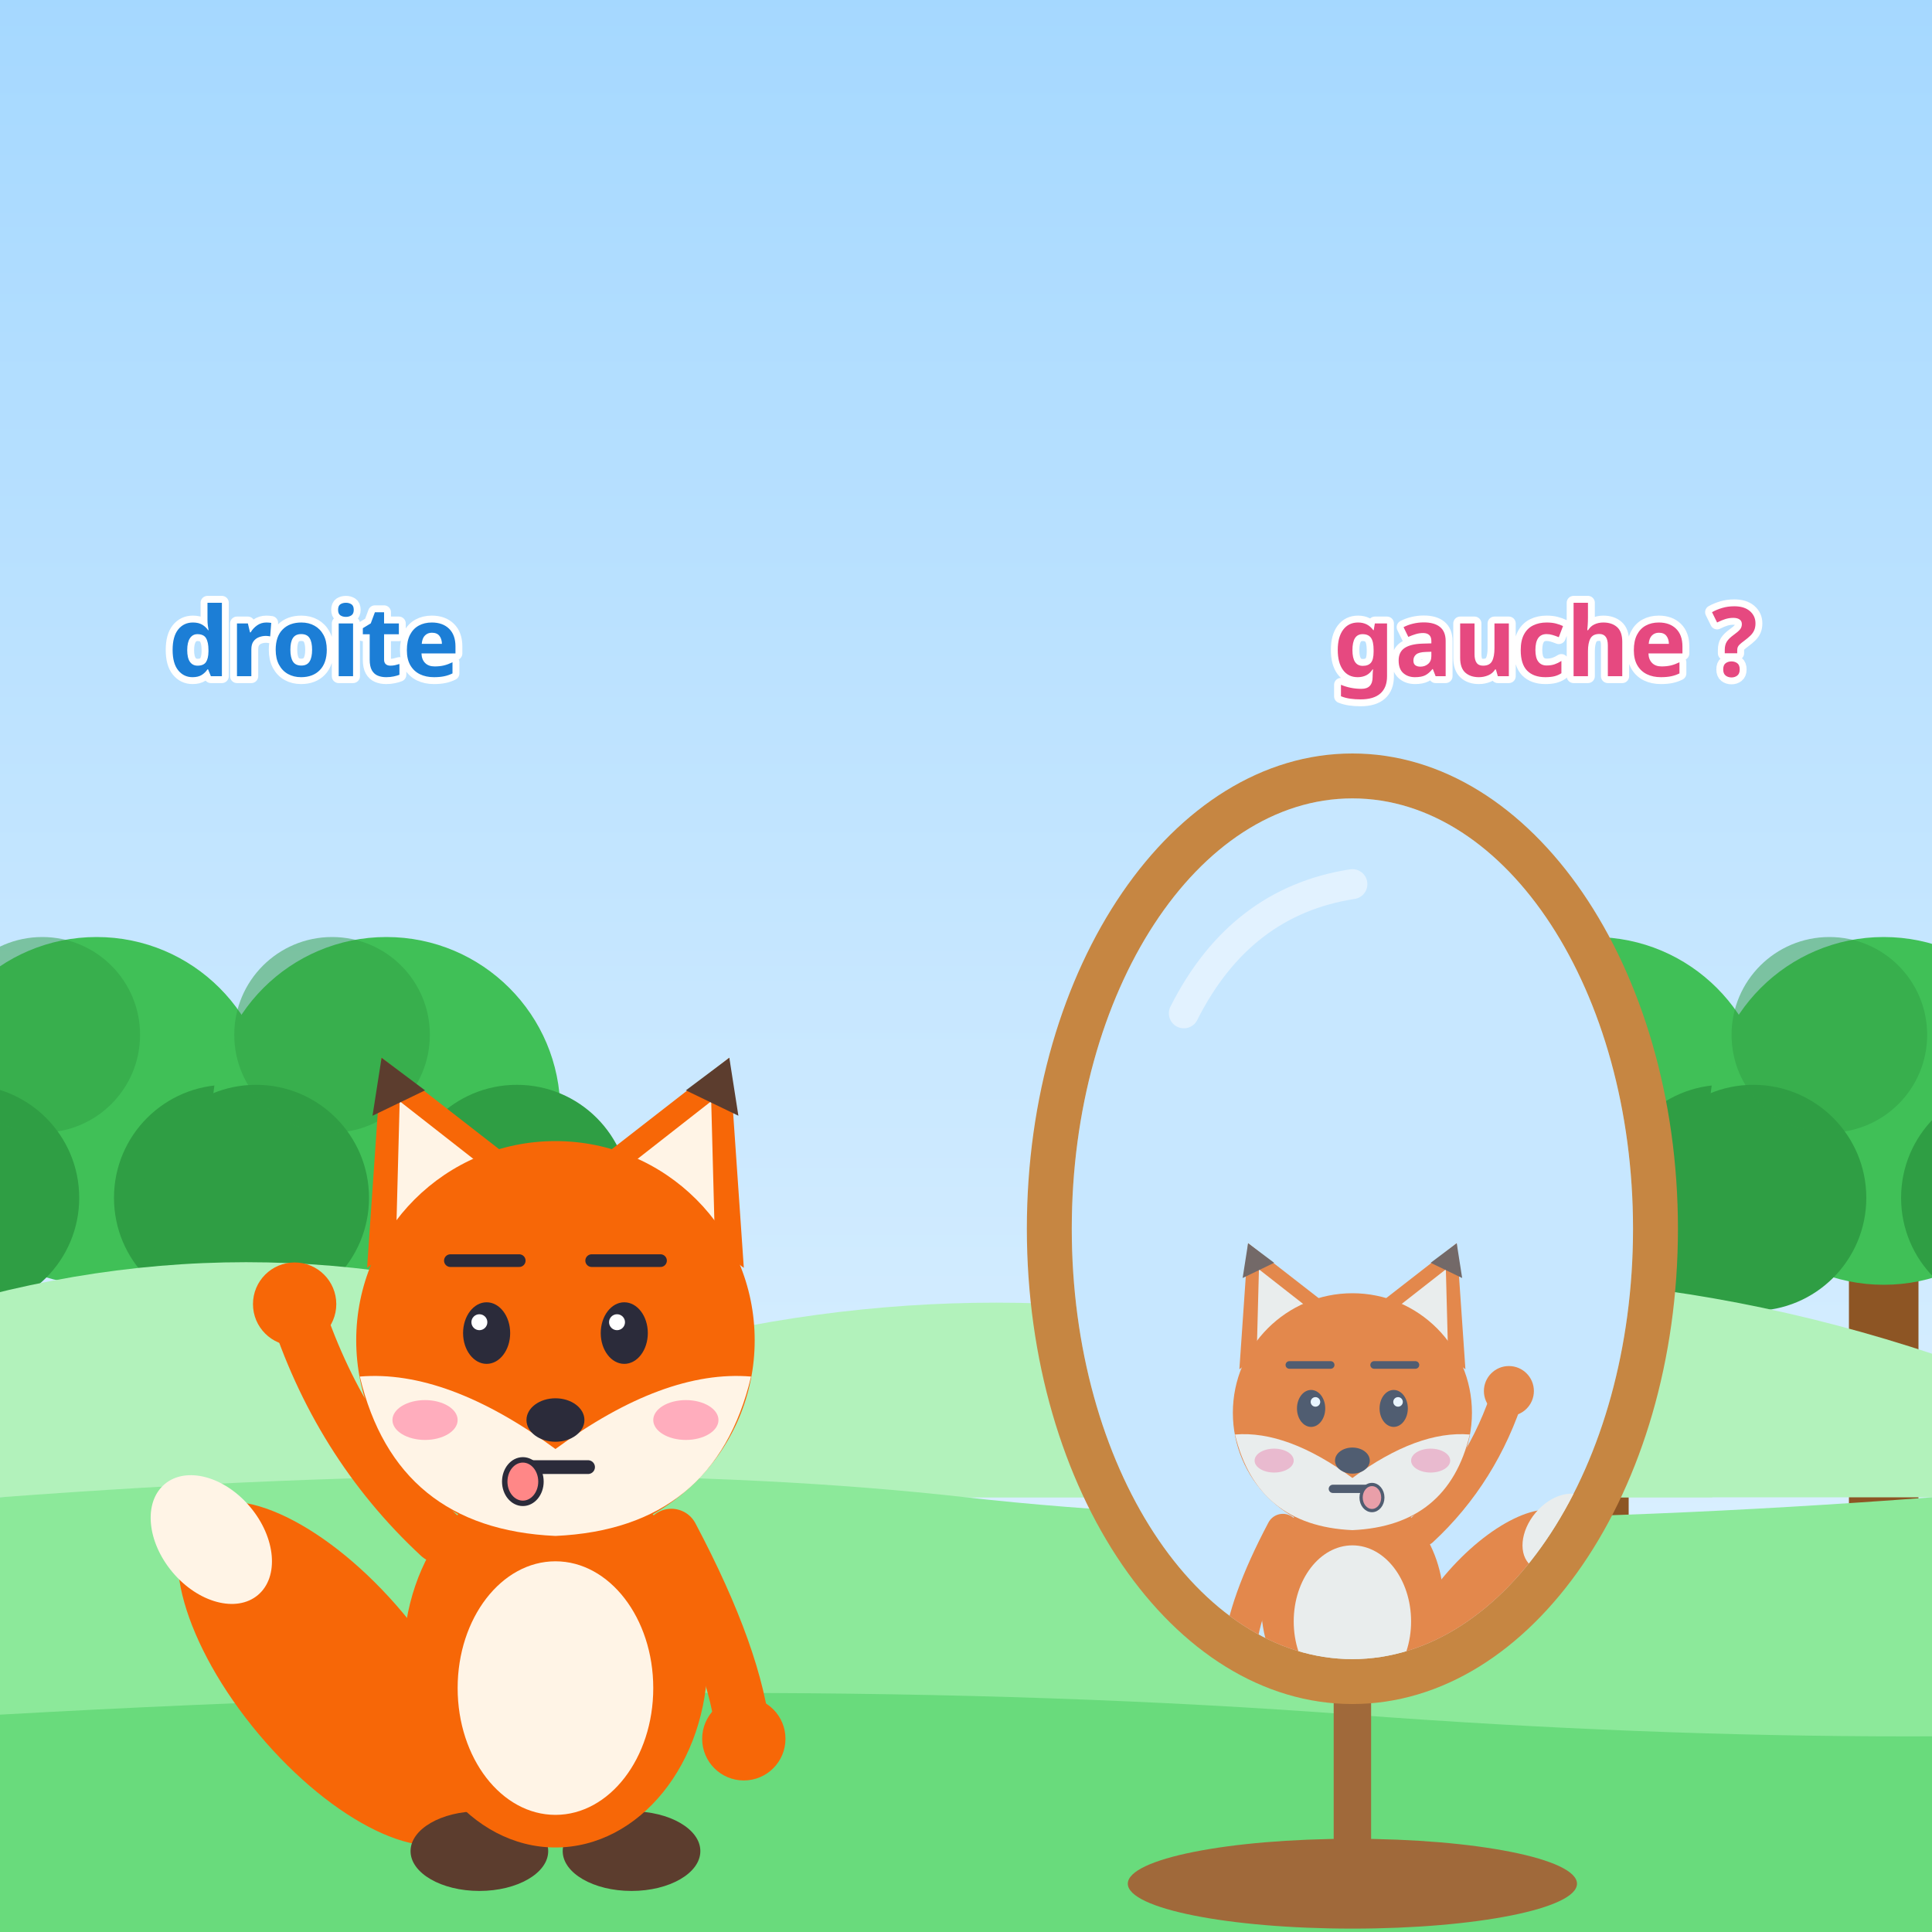
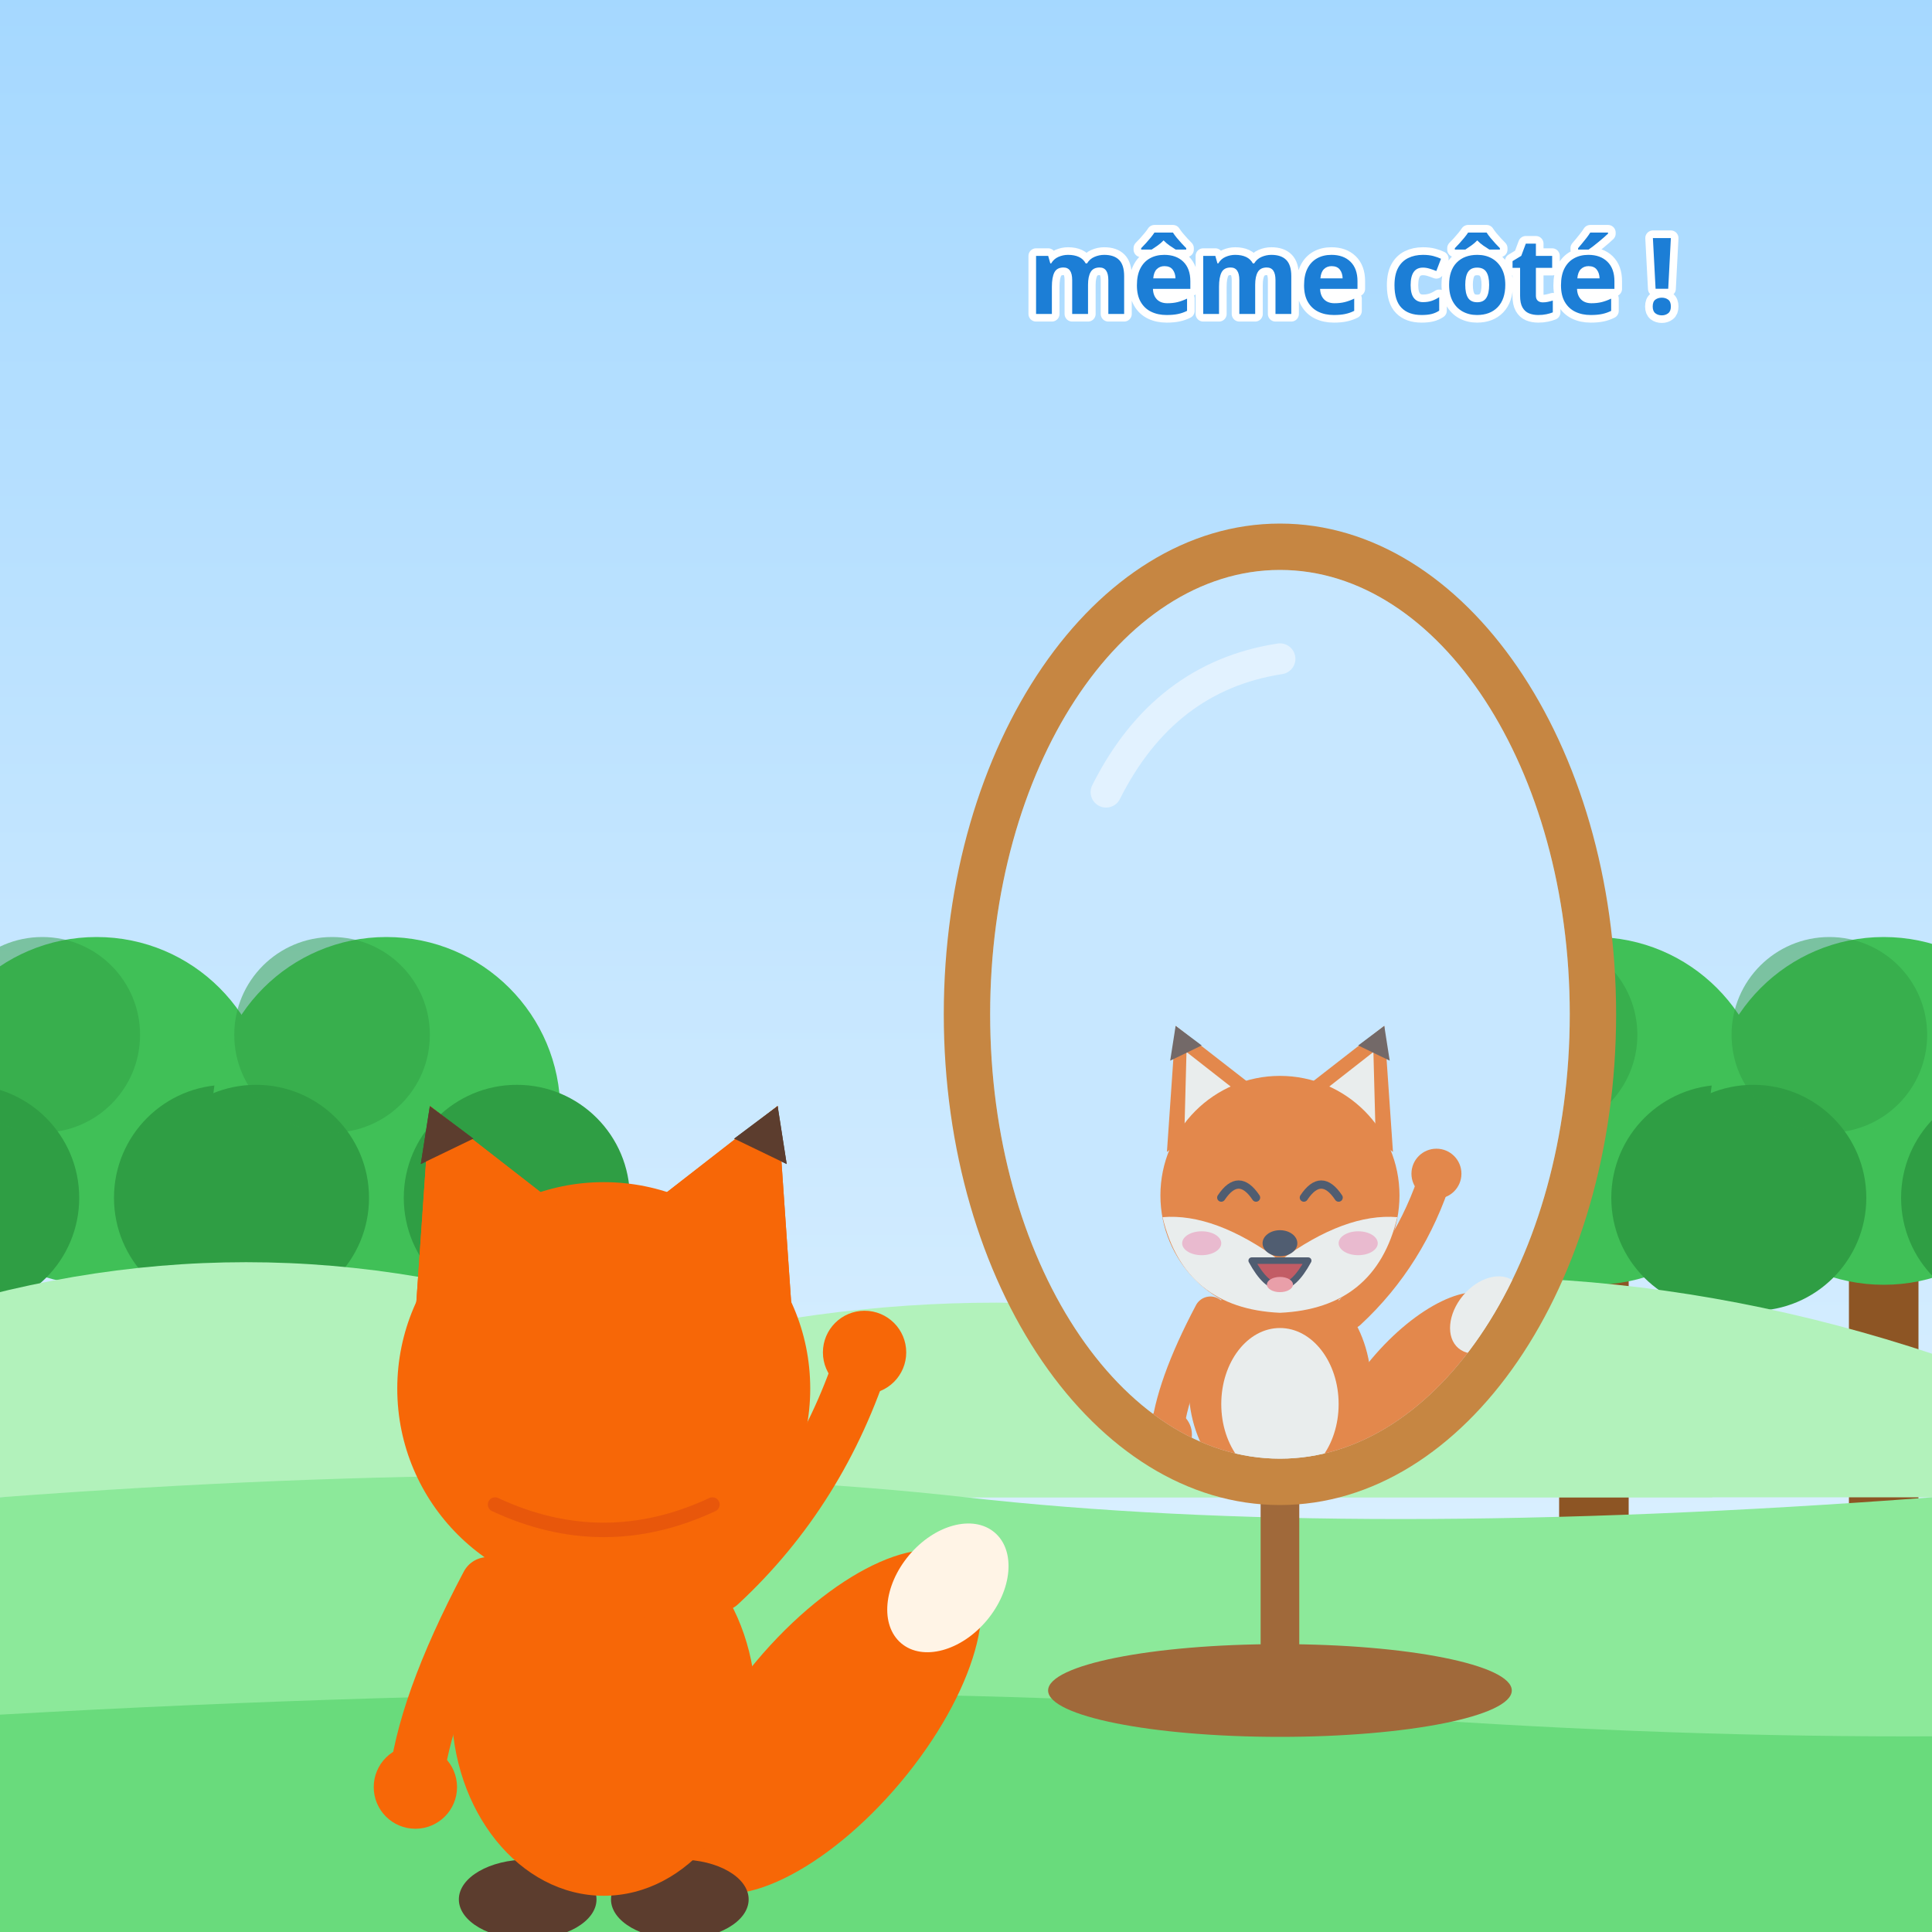
<svg xmlns="http://www.w3.org/2000/svg" viewBox="0 0 800 800" width="800" height="800">
  <defs>
    <linearGradient id="d8" x1="0" y1="0" x2="0" y2="1">
      <stop offset="0" stop-color="#a5d8ff" />
      <stop offset="1" stop-color="#e7f5ff" />
    </linearGradient>
  </defs>
  <rect x="0" y="0" width="800" height="800" fill="url(#d8)" />
  <g transform="translate(40 640) scale(0.9 0.9)">
    <rect x="-16" y="-140" width="32" height="140" rx="8" fill="#8d5524" />
    <circle cx="0" cy="-200" r="80" fill="#40c057" />
    <circle cx="-60" cy="-160" r="52" fill="#2f9e44" />
    <circle cx="60" cy="-160" r="52" fill="#2f9e44" />
    <circle cx="-25" cy="-235" r="45" fill="#2f9e44" opacity="0.5" />
  </g>
  <g transform="translate(160 640) scale(0.9 0.9)">
    <rect x="-16" y="-140" width="32" height="140" rx="8" fill="#8d5524" />
    <circle cx="0" cy="-200" r="80" fill="#40c057" />
    <circle cx="-60" cy="-160" r="52" fill="#2f9e44" />
    <circle cx="60" cy="-160" r="52" fill="#2f9e44" />
    <circle cx="-25" cy="-235" r="45" fill="#2f9e44" opacity="0.5" />
  </g>
  <g transform="translate(660 640) scale(0.9 0.9)">
    <rect x="-16" y="-140" width="32" height="140" rx="8" fill="#8d5524" />
    <circle cx="0" cy="-200" r="80" fill="#40c057" />
    <circle cx="-60" cy="-160" r="52" fill="#2f9e44" />
    <circle cx="60" cy="-160" r="52" fill="#2f9e44" />
    <circle cx="-25" cy="-235" r="45" fill="#2f9e44" opacity="0.5" />
  </g>
  <g transform="translate(780 640) scale(0.9 0.9)">
    <rect x="-16" y="-140" width="32" height="140" rx="8" fill="#8d5524" />
    <circle cx="0" cy="-200" r="80" fill="#40c057" />
    <circle cx="-60" cy="-160" r="52" fill="#2f9e44" />
    <circle cx="60" cy="-160" r="52" fill="#2f9e44" />
    <circle cx="-25" cy="-235" r="45" fill="#2f9e44" opacity="0.5" />
  </g>
  <path d="M -184 620 Q 101.9 425.3 387.8 620 Z" fill="#b2f2bb" />
  <path d="M 115.7 620 Q 412.5 458.8 709.2 620 Z" fill="#b2f2bb" />
  <path d="M 283.3 620 Q 608.2 437.5 933.2 620 Z" fill="#b2f2bb" />
  <path d="M 0 620 Q 240.0 602 400.0 620 T 800 620 L 800 800 L 0 800 Z" fill="#8ce99a" />
  <path d="M 0 710 Q 320.0 692 560.0 710 T 1000 710 L 800 800 L 0 800 Z" fill="#69db7c" />
-   <g transform="translate(230 780) scale(-1.5 1.5)">
-     <ellipse cx="62" cy="-58" rx="26" ry="58" fill="#f76707" transform="rotate(40 62 -58)" />
-     <ellipse cx="95" cy="-95" rx="14" ry="20" fill="#fff4e6" transform="rotate(40 95 -95)" />
-     <ellipse cx="-21" cy="-9" rx="19" ry="11" fill="#5c3d2e" />
-     <ellipse cx="21" cy="-9" rx="19" ry="11" fill="#5c3d2e" />
-     <ellipse cx="0" cy="-62" rx="42" ry="52" fill="#f76707" />
-     <ellipse cx="0" cy="-54" rx="27" ry="35" fill="#fff4e6" />
-     <path d="M -32 -96 Q -50 -62 -52 -40" fill="none" stroke="#f76707" stroke-width="15" stroke-linecap="round" stroke-linejoin="round" />
-     <path d="M 32 -96 Q 60 -122 72 -160" fill="none" stroke="#f76707" stroke-width="15" stroke-linecap="round" stroke-linejoin="round" />
-     <circle cx="-52" cy="-40" r="11.5" fill="#f76707" />
-     <circle cx="72" cy="-160" r="11.5" fill="#f76707" />
-     <g>
-       <polygon points="-52,-170 -48,-228 -12,-200" fill="#f76707" />
-       <polygon points="-44,-178 -43,-216 -20,-198" fill="#fff4e6" />
-       <polygon points="-50.5,-212 -48,-228 -36,-219" fill="#5c3d2e" />
-       <polygon points="52,-170 48,-228 12,-200" fill="#f76707" />
-       <polygon points="44,-178 43,-216 20,-198" fill="#fff4e6" />
-       <polygon points="50.5,-212 48,-228 36,-219" fill="#5c3d2e" />
-       <circle cx="0" cy="-150" r="55" fill="#f76707" />
-       <path d="M -54 -140 Q -30 -142 0 -120 Q 30 -142 54 -140 Q 44 -98 0 -96 Q -44 -98 -54 -140 Z" fill="#fff4e6" />
-       <ellipse cx="-36" cy="-128" rx="9" ry="5.5" fill="#ff8fab" opacity="0.7" />
-       <ellipse cx="36" cy="-128" rx="9" ry="5.5" fill="#ff8fab" opacity="0.7" />
-       <ellipse cx="-19" cy="-152" rx="6.5" ry="8.5" fill="#2b2b3a" />
-       <circle cx="-17" cy="-155" r="2.2" fill="#fff" />
-       <ellipse cx="19" cy="-152" rx="6.5" ry="8.5" fill="#2b2b3a" />
-       <circle cx="21" cy="-155" r="2.2" fill="#fff" />
-       <line x1="-29" y1="-172" x2="-10" y2="-172" stroke="#2b2b3a" stroke-width="3.5" stroke-linecap="round" />
-       <line x1="29" y1="-172" x2="10" y2="-172" stroke="#2b2b3a" stroke-width="3.5" stroke-linecap="round" />
-       <ellipse cx="0" cy="-128" rx="8" ry="6" fill="#2b2b3a" />
-       <line x1="-9" y1="-115" x2="7" y2="-115" stroke="#2b2b3a" stroke-width="3.8" stroke-linecap="round" />
-       <ellipse cx="9" cy="-111" rx="5" ry="6" fill="#ff8787" stroke="#2b2b3a" stroke-width="1.5" />
-     </g>
-   </g>
  <g>
-     <line x1="560" y1="780" x2="560" y2="671.5" stroke="#a0693a" stroke-width="15.5" stroke-linecap="round" />
-     <ellipse cx="560" cy="780" rx="93" ry="18.6" fill="#a0693a" />
-     <ellipse cx="560" cy="508.8" rx="134.8" ry="196.8" fill="#c68642" />
-     <ellipse cx="560" cy="508.8" rx="116.2" ry="178.2" fill="#d0ebff" />
+     <line x1="530" y1="700" x2="530" y2="588" stroke="#a0693a" stroke-width="16" stroke-linecap="round" />
+     <ellipse cx="530" cy="700" rx="96" ry="19.2" fill="#a0693a" />
+     <ellipse cx="530" cy="420" rx="139.2" ry="203.2" fill="#c68642" />
+     <ellipse cx="530" cy="420" rx="120" ry="184" fill="#d0ebff" />
    <clipPath id="m9">
-       <ellipse cx="560" cy="508.8" rx="116.2" ry="178.2" fill="#000" />
+       <ellipse cx="530" cy="420" rx="120" ry="184" fill="#000" />
    </clipPath>
    <g clip-path="url(#m9)" opacity="0.9">
-       <g transform="translate(560 720) scale(0.9 0.9)">
+       <g transform="translate(530 630) scale(0.9 0.9)">
        <ellipse cx="62" cy="-58" rx="26" ry="58" fill="#f76707" transform="rotate(40 62 -58)" />
        <ellipse cx="95" cy="-95" rx="14" ry="20" fill="#fff4e6" transform="rotate(40 95 -95)" />
        <ellipse cx="-21" cy="-9" rx="19" ry="11" fill="#5c3d2e" />
        <ellipse cx="21" cy="-9" rx="19" ry="11" fill="#5c3d2e" />
        <ellipse cx="0" cy="-62" rx="42" ry="52" fill="#f76707" />
        <ellipse cx="0" cy="-54" rx="27" ry="35" fill="#fff4e6" />
        <path d="M -32 -96 Q -50 -62 -52 -40" fill="none" stroke="#f76707" stroke-width="15" stroke-linecap="round" stroke-linejoin="round" />
        <path d="M 32 -96 Q 60 -122 72 -160" fill="none" stroke="#f76707" stroke-width="15" stroke-linecap="round" stroke-linejoin="round" />
        <circle cx="-52" cy="-40" r="11.5" fill="#f76707" />
        <circle cx="72" cy="-160" r="11.5" fill="#f76707" />
        <g>
          <polygon points="-52,-170 -48,-228 -12,-200" fill="#f76707" />
          <polygon points="-44,-178 -43,-216 -20,-198" fill="#fff4e6" />
          <polygon points="-50.5,-212 -48,-228 -36,-219" fill="#5c3d2e" />
          <polygon points="52,-170 48,-228 12,-200" fill="#f76707" />
          <polygon points="44,-178 43,-216 20,-198" fill="#fff4e6" />
          <polygon points="50.5,-212 48,-228 36,-219" fill="#5c3d2e" />
          <circle cx="0" cy="-150" r="55" fill="#f76707" />
          <path d="M -54 -140 Q -30 -142 0 -120 Q 30 -142 54 -140 Q 44 -98 0 -96 Q -44 -98 -54 -140 Z" fill="#fff4e6" />
          <ellipse cx="-36" cy="-128" rx="9" ry="5.5" fill="#ff8fab" opacity="0.7" />
          <ellipse cx="36" cy="-128" rx="9" ry="5.5" fill="#ff8fab" opacity="0.7" />
-           <ellipse cx="-19" cy="-152" rx="6.5" ry="8.5" fill="#2b2b3a" />
-           <circle cx="-17" cy="-155" r="2.2" fill="#fff" />
-           <ellipse cx="19" cy="-152" rx="6.5" ry="8.5" fill="#2b2b3a" />
-           <circle cx="21" cy="-155" r="2.2" fill="#fff" />
-           <line x1="-29" y1="-172" x2="-10" y2="-172" stroke="#2b2b3a" stroke-width="3.5" stroke-linecap="round" />
-           <line x1="29" y1="-172" x2="10" y2="-172" stroke="#2b2b3a" stroke-width="3.5" stroke-linecap="round" />
+           <path d="M -27 -149 Q -19 -161 -11 -149" fill="none" stroke="#2b2b3a" stroke-width="3.8" stroke-linecap="round" stroke-linejoin="round" />
+           <path d="M 11 -149 Q 19 -161 27 -149" fill="none" stroke="#2b2b3a" stroke-width="3.8" stroke-linecap="round" stroke-linejoin="round" />
          <ellipse cx="0" cy="-128" rx="8" ry="6" fill="#2b2b3a" />
-           <line x1="-9" y1="-115" x2="7" y2="-115" stroke="#2b2b3a" stroke-width="3.8" stroke-linecap="round" />
-           <ellipse cx="9" cy="-111" rx="5" ry="6" fill="#ff8787" stroke="#2b2b3a" stroke-width="1.5" />
+           <path d="M -13 -120 Q 0 -96 13 -120 Z" fill="#c92a2a" stroke="#2b2b3a" stroke-width="3" stroke-linecap="round" stroke-linejoin="round" />
+           <ellipse cx="0" cy="-109" rx="6" ry="3.5" fill="#ff8787" />
        </g>
      </g>
    </g>
-     <path d="M 490.2 419.6 Q 513.5 373.3 560 366.1" fill="none" stroke="#fff" stroke-width="12.4" stroke-linecap="round" stroke-linejoin="round" opacity="0.7" />
-     <ellipse cx="560" cy="508.8" rx="116.2" ry="178.2" fill="#a5d8ff" opacity="0.2" />
+     <path d="M 458 328 Q 482 280.2 530 272.8" fill="none" stroke="#fff" stroke-width="12.8" stroke-linecap="round" stroke-linejoin="round" opacity="0.7" />
+     <ellipse cx="530" cy="420" rx="120" ry="184" fill="#a5d8ff" opacity="0.2" />
  </g>
-   <text x="130" y="280" font-family="Fredoka, Andika, sans-serif" font-weight="700" font-size="40" text-anchor="middle" fill="#1c7ed6" stroke="#fff" stroke-width="5.7" stroke-linejoin="round" paint-order="stroke">droite</text>
-   <text x="640" y="280" font-family="Fredoka, Andika, sans-serif" font-weight="700" font-size="40" text-anchor="middle" fill="#e64980" stroke="#fff" stroke-width="5.7" stroke-linejoin="round" paint-order="stroke">gauche ?</text>
+   <g transform="translate(250 800) scale(1.5 1.5)">
+     <g>
+       <ellipse cx="62" cy="-58" rx="26" ry="58" fill="#f76707" transform="rotate(40 62 -58)" />
+       <ellipse cx="95" cy="-95" rx="14" ry="20" fill="#fff4e6" transform="rotate(40 95 -95)" />
+       <ellipse cx="-21" cy="-9" rx="19" ry="11" fill="#5c3d2e" />
+       <ellipse cx="21" cy="-9" rx="19" ry="11" fill="#5c3d2e" />
+       <ellipse cx="0" cy="-62" rx="42" ry="52" fill="#f76707" />
+       <ellipse cx="0" cy="-54" rx="27" ry="35" fill="#fff4e6" />
+       <path d="M -32 -96 Q -50 -62 -52 -40" fill="none" stroke="#f76707" stroke-width="15" stroke-linecap="round" stroke-linejoin="round" />
+       <path d="M 32 -96 Q 60 -122 72 -160" fill="none" stroke="#f76707" stroke-width="15" stroke-linecap="round" stroke-linejoin="round" />
+       <circle cx="-52" cy="-40" r="11.5" fill="#f76707" />
+       <circle cx="72" cy="-160" r="11.5" fill="#f76707" />
+       <g>
+         <polygon points="-52,-170 -48,-228 -12,-200" fill="#f76707" />
+         <polygon points="-44,-178 -43,-216 -20,-198" fill="#fff4e6" />
+         <polygon points="-50.5,-212 -48,-228 -36,-219" fill="#5c3d2e" />
+         <polygon points="52,-170 48,-228 12,-200" fill="#f76707" />
+         <polygon points="44,-178 43,-216 20,-198" fill="#fff4e6" />
+         <polygon points="50.5,-212 48,-228 36,-219" fill="#5c3d2e" />
+         <circle cx="0" cy="-150" r="55" fill="#f76707" />
+         <path d="M -54 -140 Q -30 -142 0 -120 Q 30 -142 54 -140 Q 44 -98 0 -96 Q -44 -98 -54 -140 Z" fill="#fff4e6" />
+         <ellipse cx="-36" cy="-128" rx="9" ry="5.5" fill="#ff8fab" opacity="0.7" />
+         <ellipse cx="36" cy="-128" rx="9" ry="5.5" fill="#ff8fab" opacity="0.7" />
+         <ellipse cx="-19" cy="-152" rx="6.5" ry="8.5" fill="#2b2b3a" />
+         <circle cx="-17" cy="-155" r="2.2" fill="#fff" />
+         <ellipse cx="19" cy="-152" rx="6.5" ry="8.5" fill="#2b2b3a" />
+         <circle cx="21" cy="-155" r="2.2" fill="#fff" />
+         <ellipse cx="0" cy="-128" rx="8" ry="6" fill="#2b2b3a" />
+         <line x1="-8" y1="-115" x2="8" y2="-115" stroke="#2b2b3a" stroke-width="3.8" stroke-linecap="round" />
+       </g>
+     </g>
+     <ellipse cx="0" cy="-54" rx="28" ry="36" fill="#f76707" />
+     <circle cx="0" cy="-150" r="57" fill="#f76707" />
+     <polygon points="-52,-170 -48,-228 -12,-200" fill="#f76707" />
+     <polygon points="-50.5,-212 -48,-228 -36,-219" fill="#5c3d2e" />
+     <polygon points="52,-170 48,-228 12,-200" fill="#f76707" />
+     <polygon points="50.5,-212 48,-228 36,-219" fill="#5c3d2e" />
+     <path d="M -30 -118 Q 0 -104 30 -118" fill="none" stroke="#d9480f" stroke-width="4" stroke-linecap="round" stroke-linejoin="round" opacity="0.5" />
+   </g>
+   <text x="560" y="130" font-family="Fredoka, Andika, sans-serif" font-weight="700" font-size="44" text-anchor="middle" fill="#1c7ed6" stroke="#fff" stroke-width="6.3" stroke-linejoin="round" paint-order="stroke">même côté !</text>
</svg>
